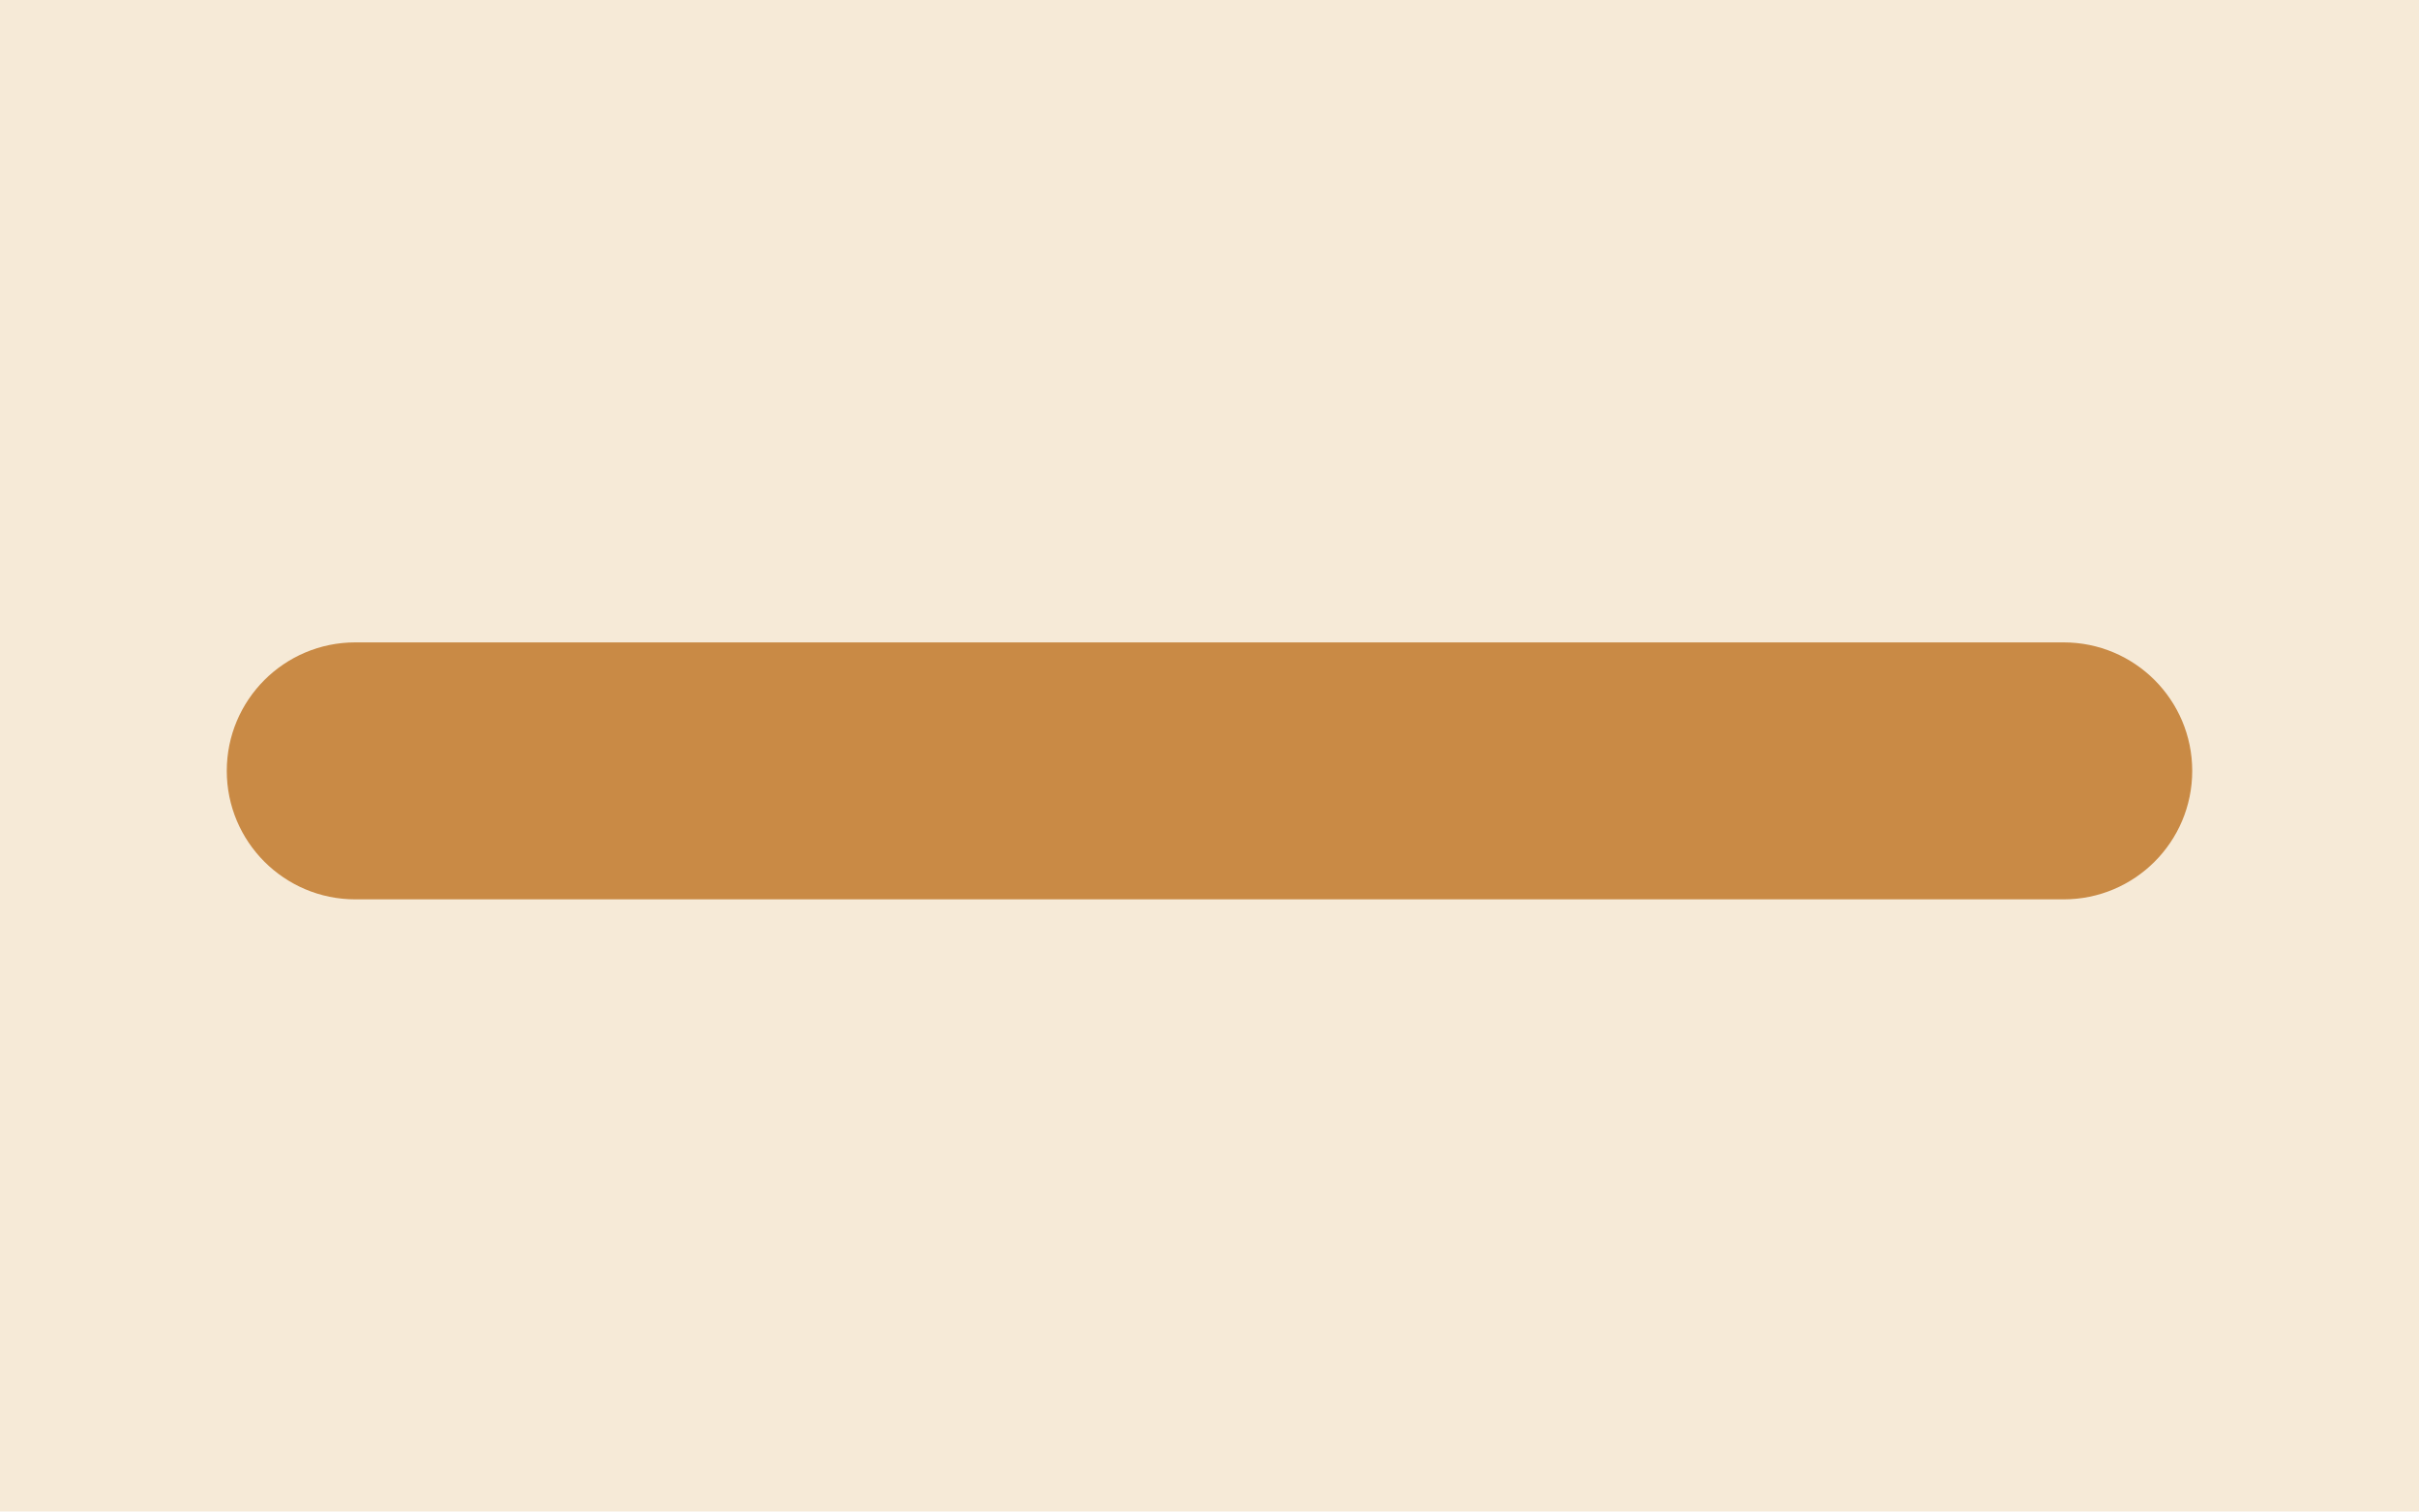
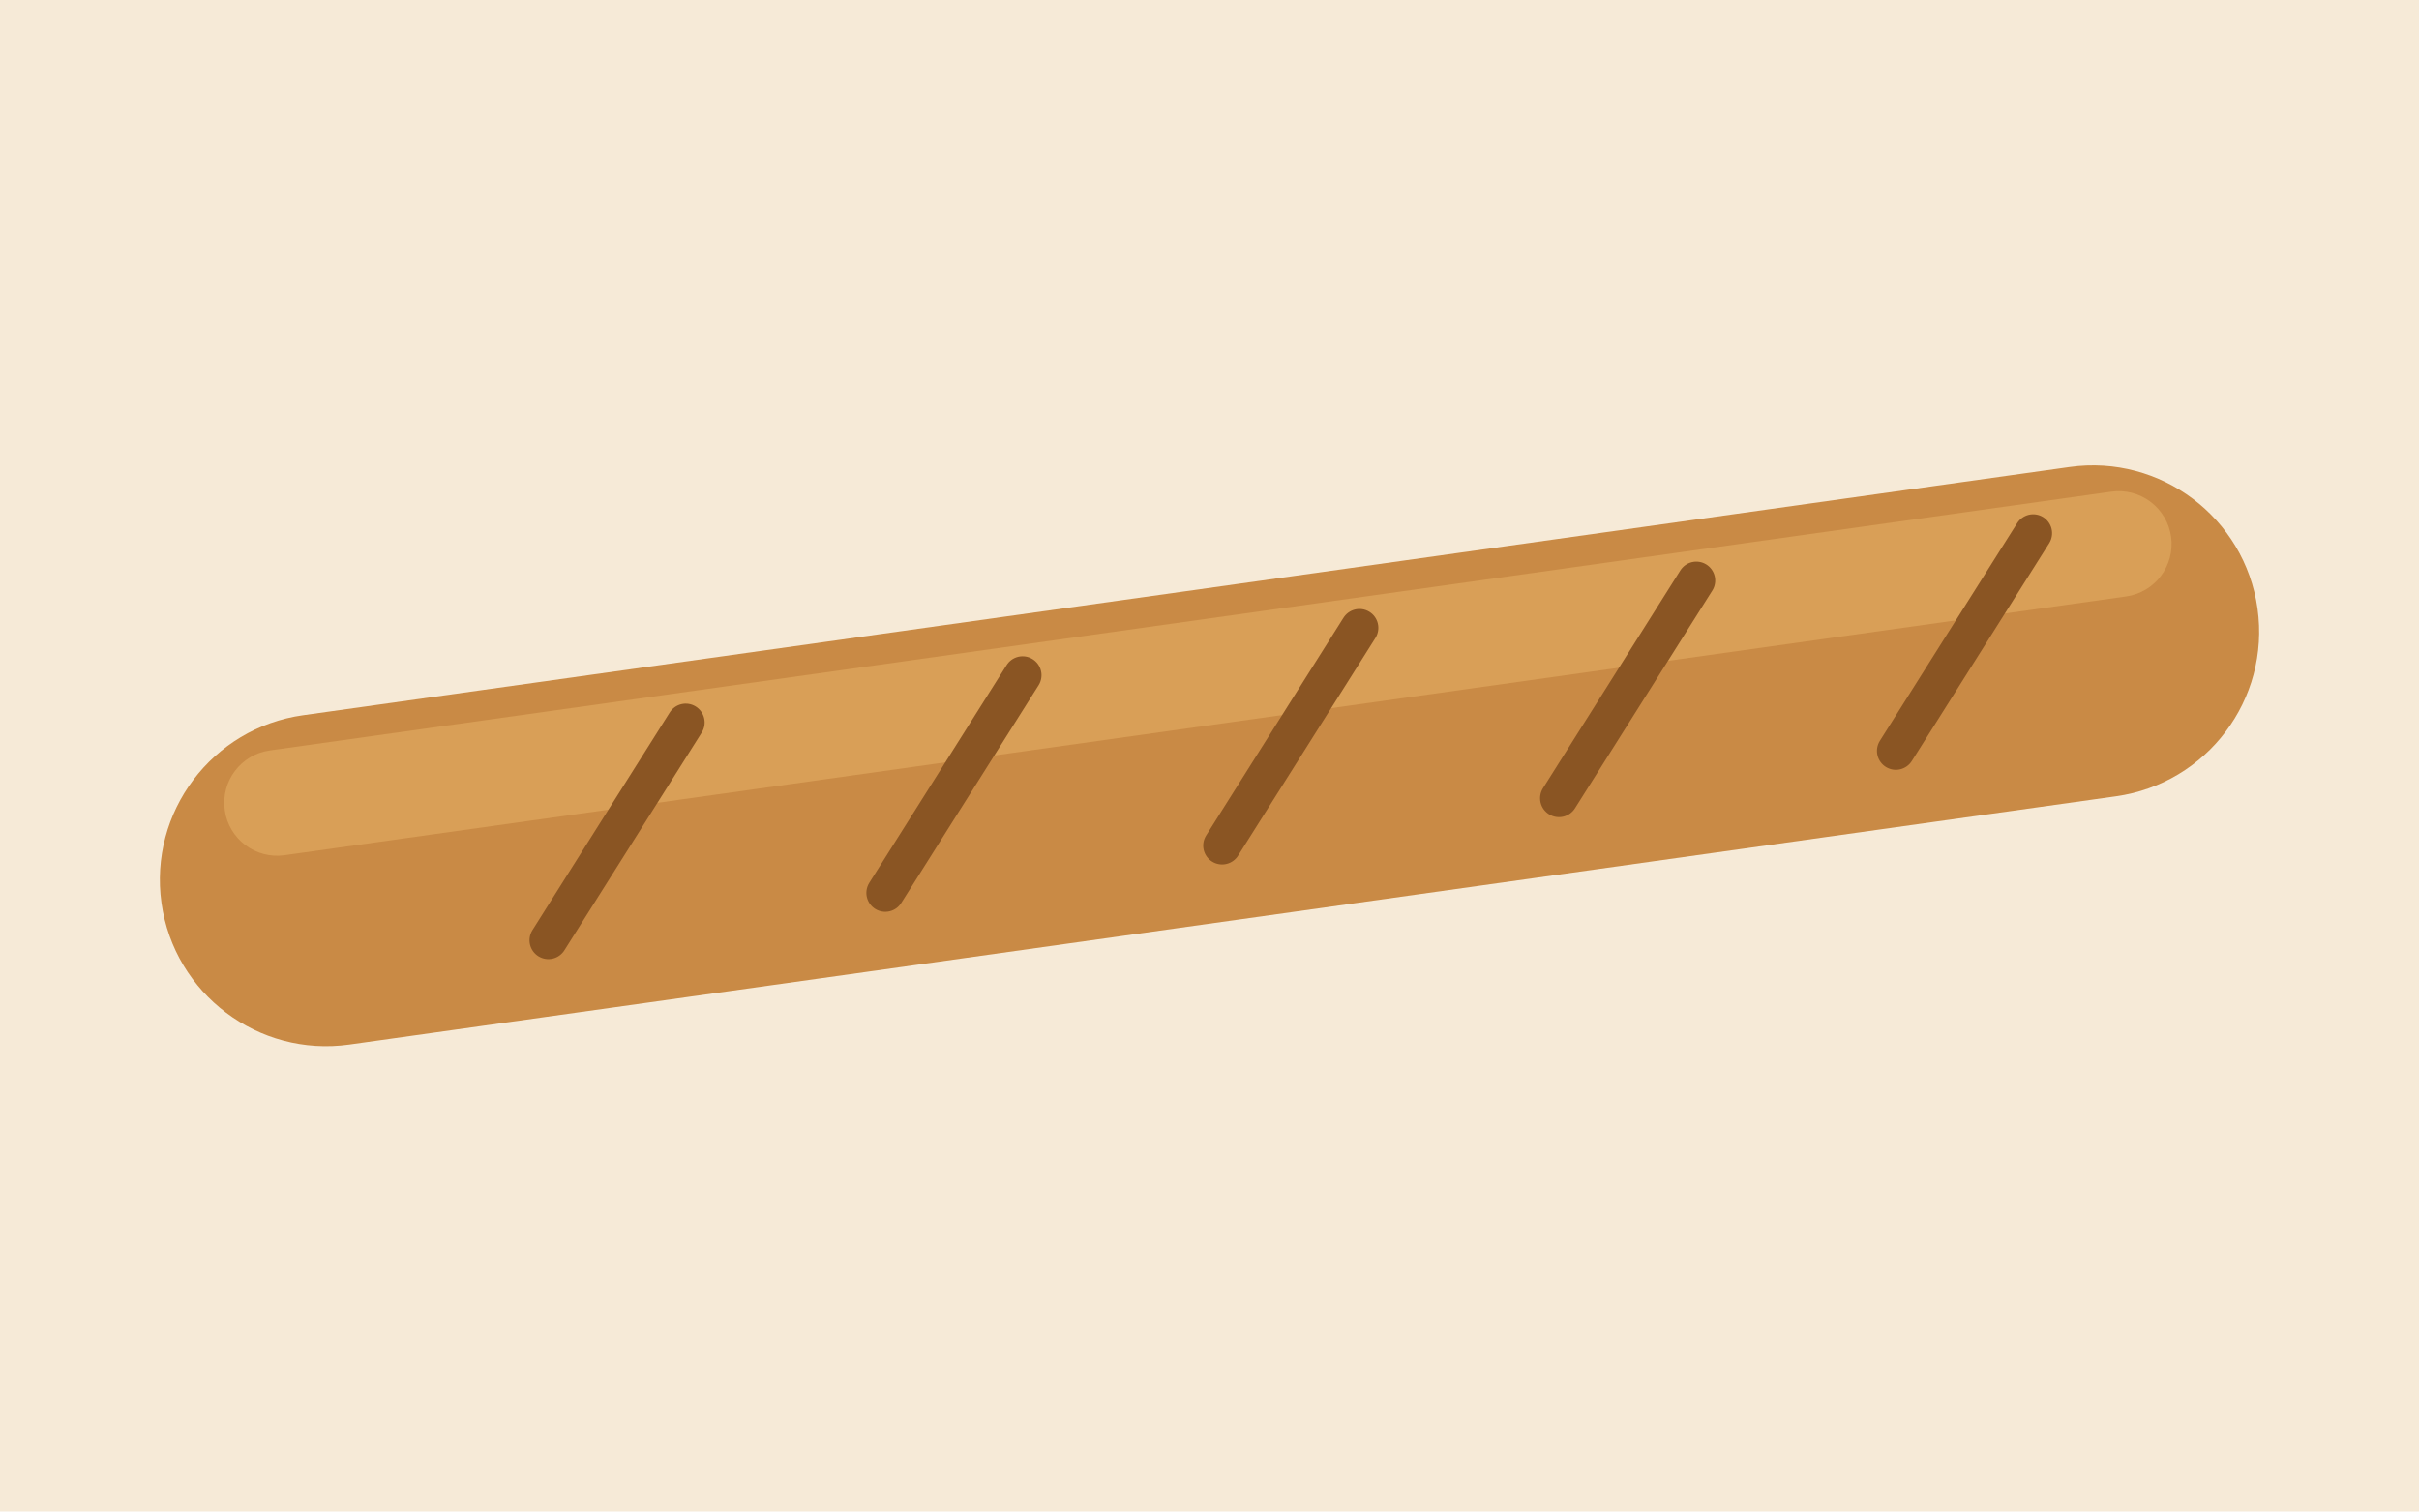
<svg xmlns="http://www.w3.org/2000/svg" width="320" height="200" viewBox="0 0 320 200">
  <rect width="320" height="200" fill="#f6ead7" />
-   <rect x="30" y="85" width="260" height="34" rx="17" fill="#c98a45" />
+   <g transform="rotate(-8 160 100)">
+     <rect x="20" y="78" width="280" height="44" rx="22" fill="#c98a45" />
+     <rect x="30" y="82" width="260" height="14" rx="7" fill="#e0a85e" opacity="0.7" />
+     <g stroke="#8a5523" stroke-width="5" stroke-linecap="round">
+       <path d="M70 112 L92 86" />
+       <path d="M115 112 L137 86" />
+       <path d="M160 112 L182 86" />
+       <path d="M205 112 L227 86" />
+       <path d="M250 112 L272 86" />
+     </g>
+   </g>
</svg>
